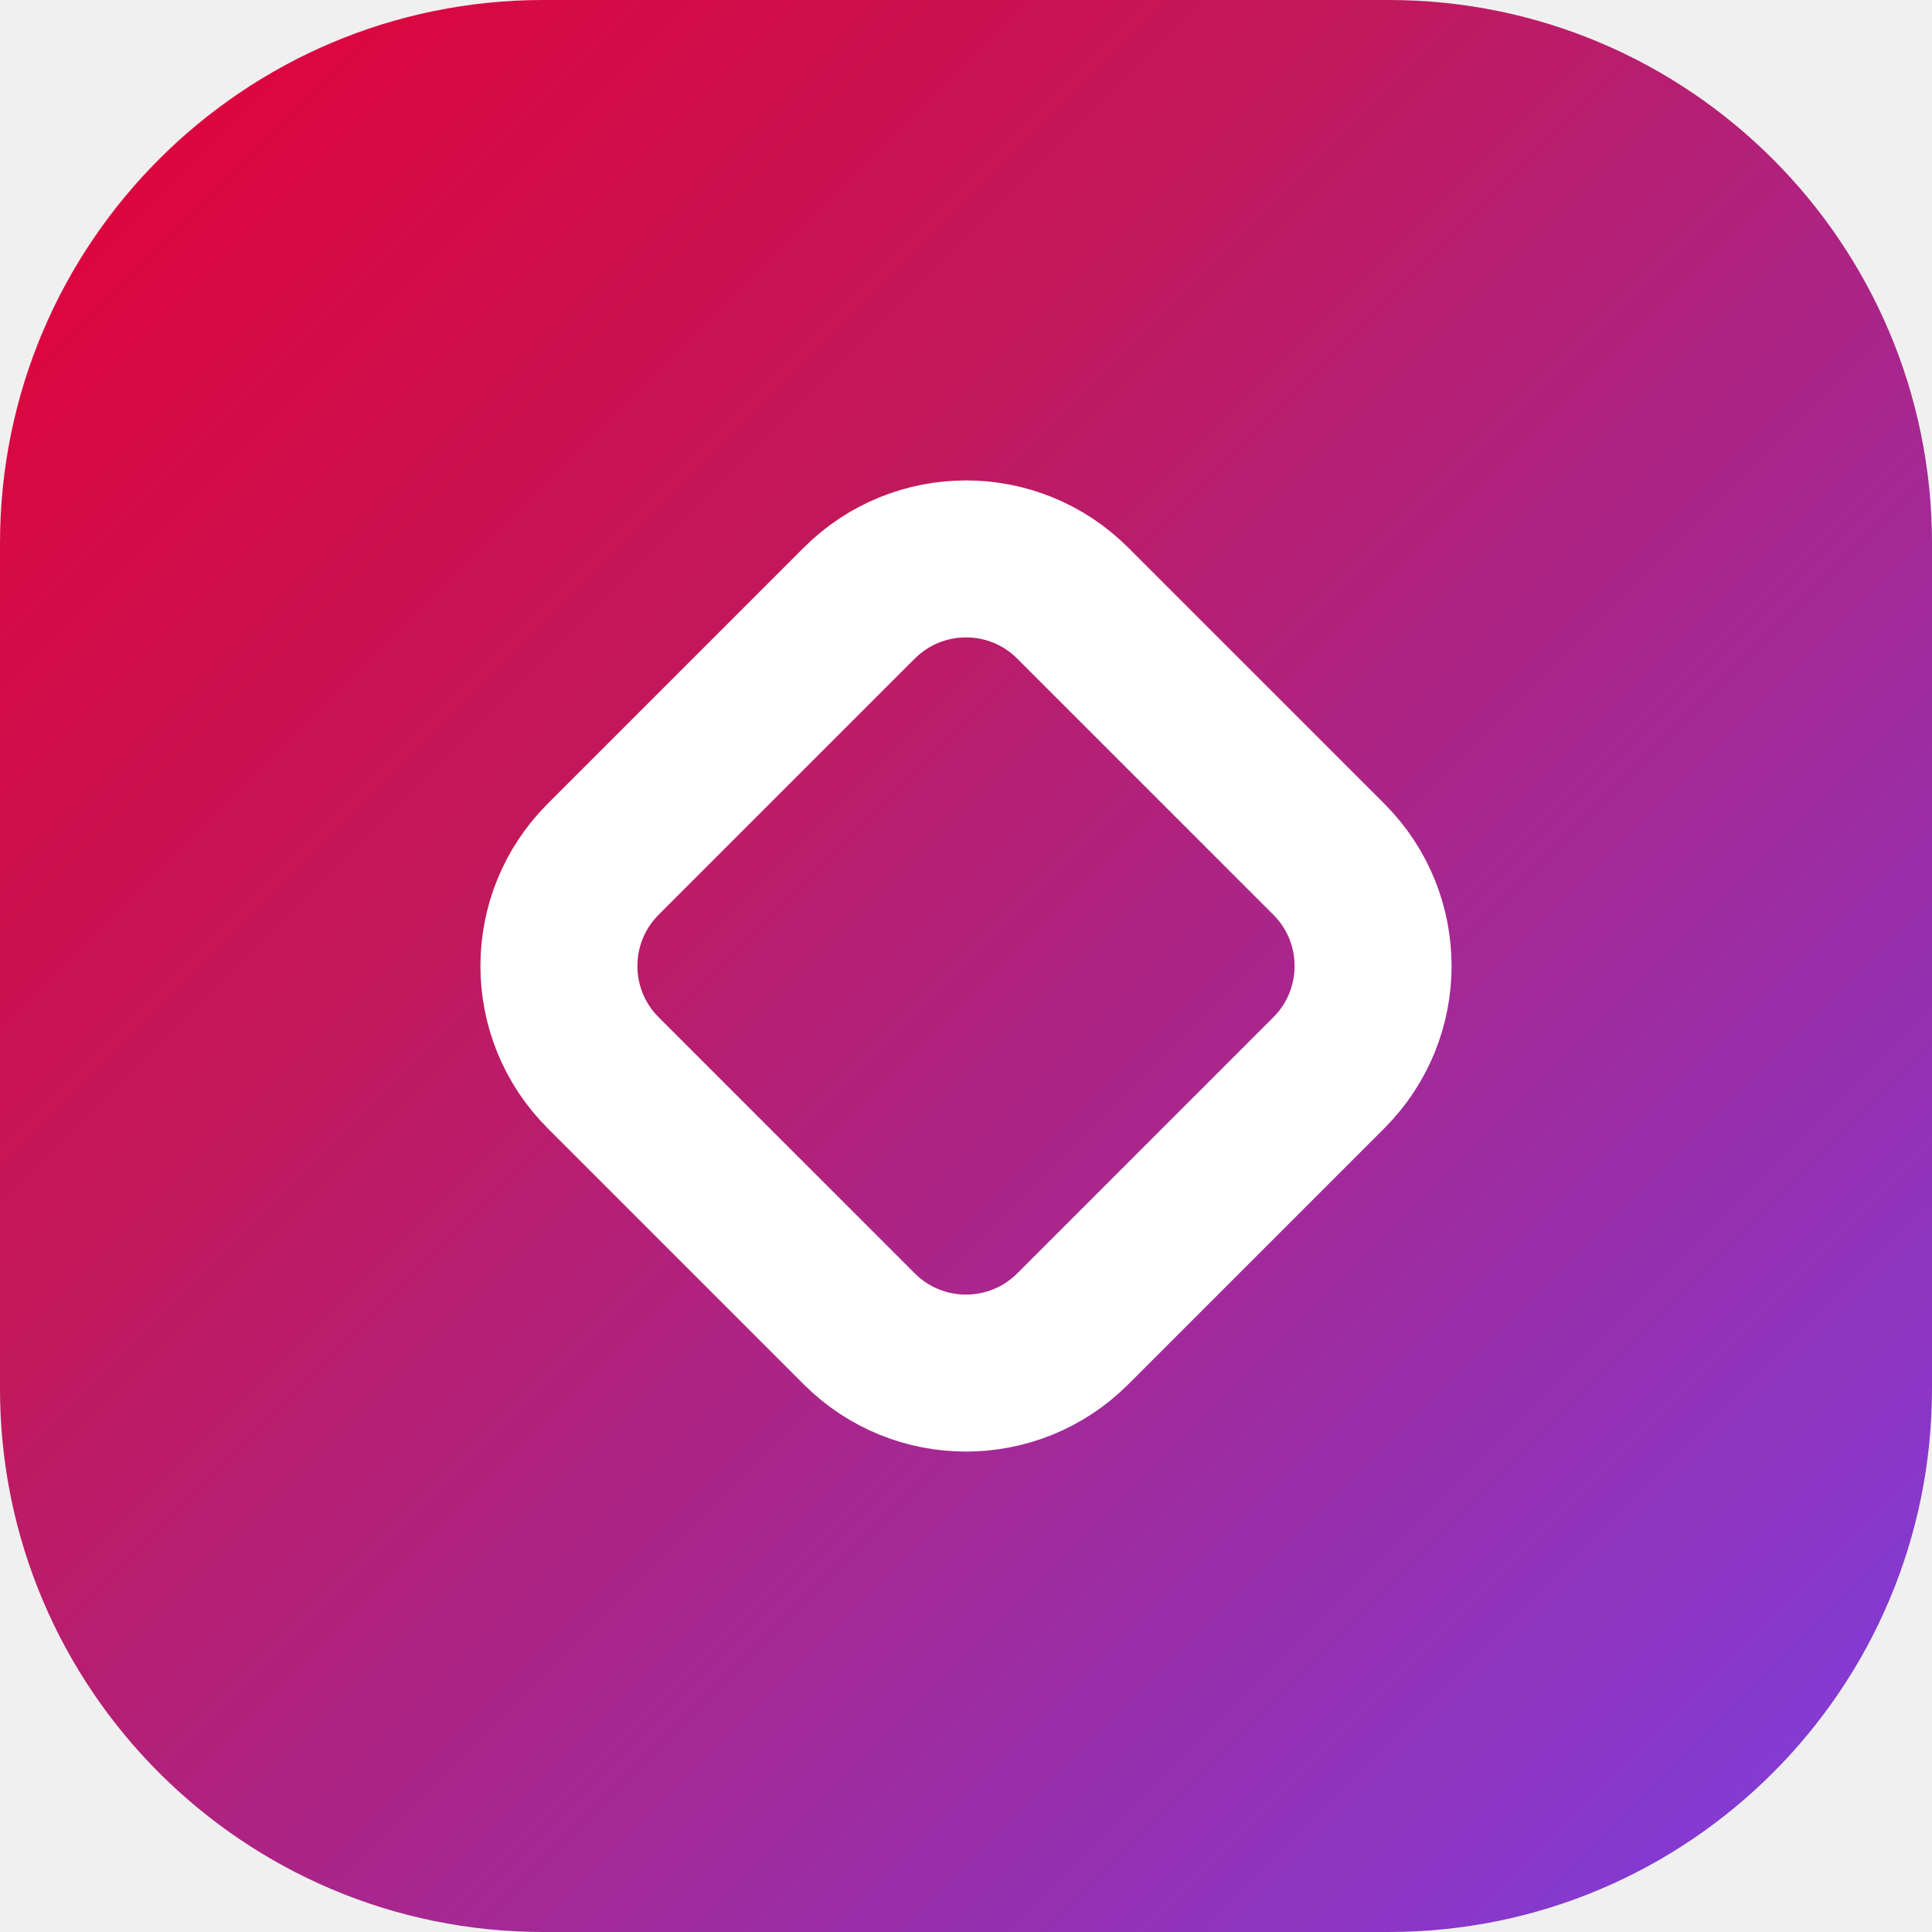
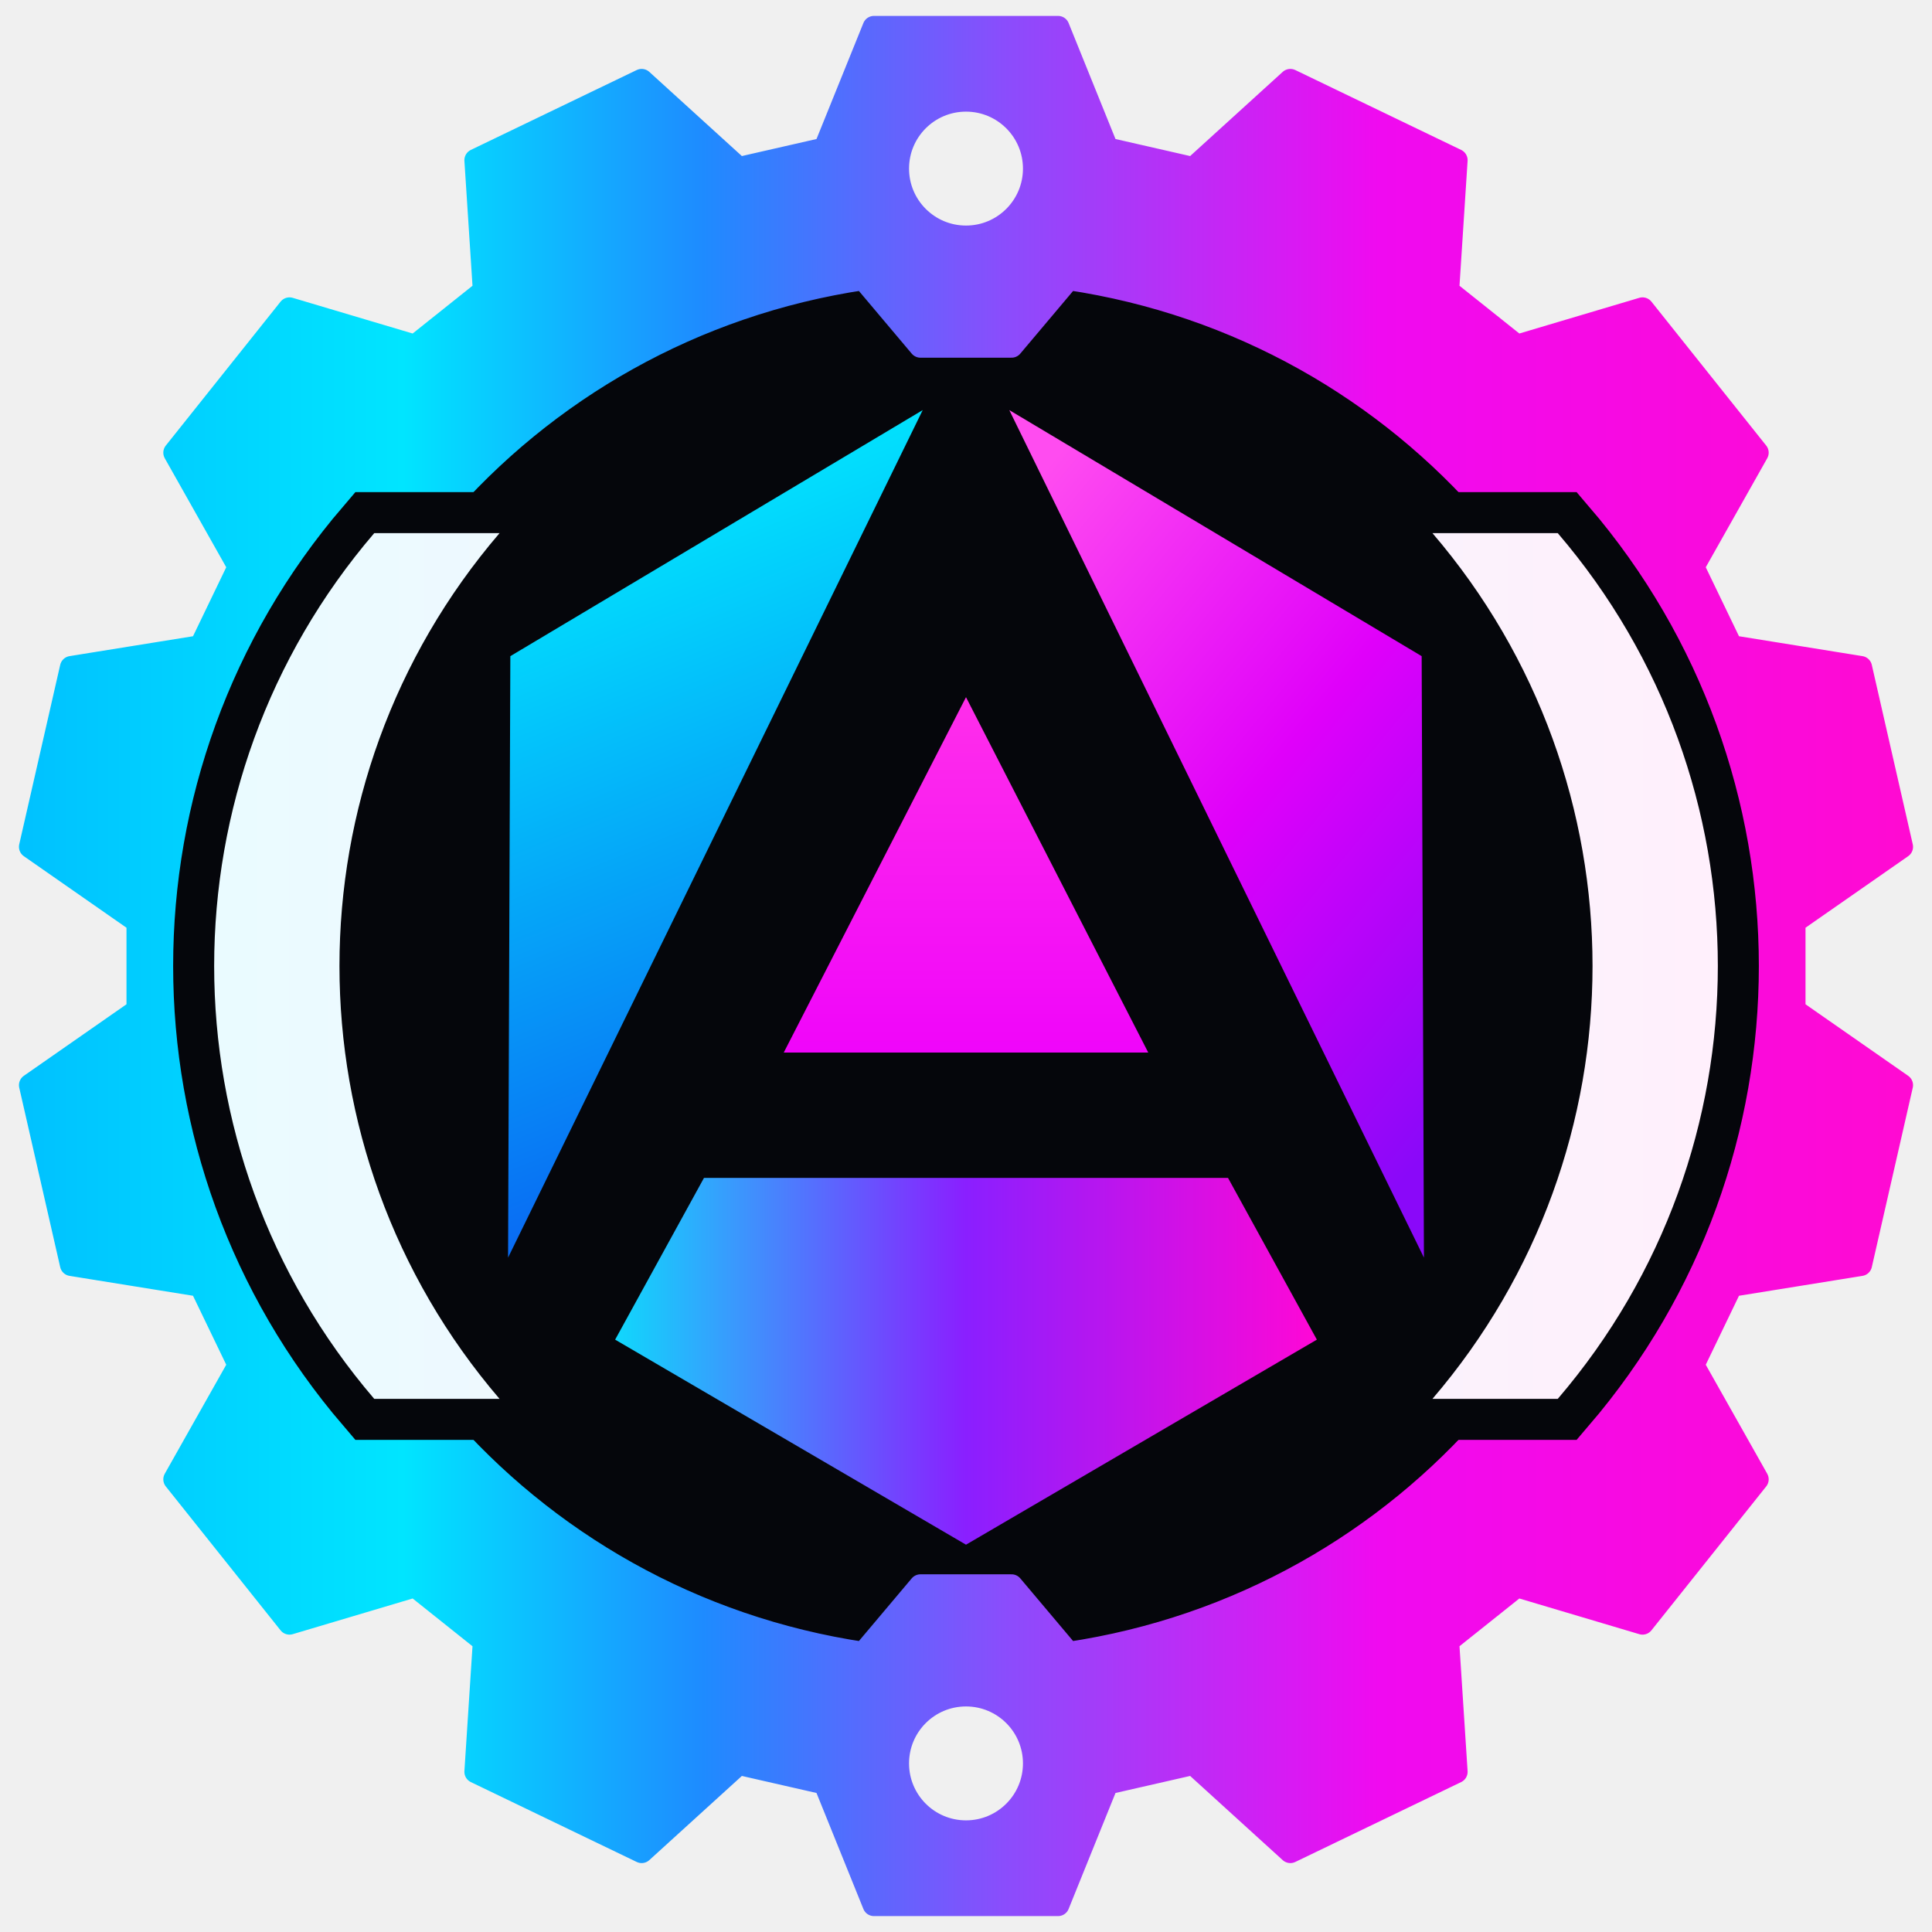
- <svg xmlns="http://www.w3.org/2000/svg" viewBox="0 0 32 32">
+ <svg xmlns="http://www.w3.org/2000/svg" viewBox="-424 -424 848 848" width="256" height="256" role="img" aria-labelledby="t">
  <defs>
-     <linearGradient id="g" x1="0" y1="0" x2="1" y2="1">
-       <stop offset="0" stop-color="#e40035" />
-       <stop offset="0.35" stop-color="#c2185b" />
-       <stop offset="1" stop-color="#7b3fe4" />
+     <linearGradient id="gear" x1="0" y1="0" x2="1" y2="0">
+       <stop offset="0" stop-color="#00C2FF" />
+       <stop offset="0.2" stop-color="#00E5FF" />
+       <stop offset="0.36" stop-color="#1E8BFF" />
+       <stop offset="0.52" stop-color="#8A4DFC" />
+       <stop offset="0.72" stop-color="#F00AF0" />
+       <stop offset="1" stop-color="#FF0AD2" />
+     </linearGradient>
+     <linearGradient id="left" x1="0.3" y1="0" x2="0.5" y2="1">
+       <stop offset="0" stop-color="#00F5FF" />
+       <stop offset="1" stop-color="#0A5CF2" />
+     </linearGradient>
+     <linearGradient id="right" x1="0.2" y1="0" x2="0.8" y2="1">
+       <stop offset="0" stop-color="#FF4CF0" />
+       <stop offset="0.5" stop-color="#E000FA" />
+       <stop offset="1" stop-color="#8A08F9" />
+     </linearGradient>
+     <linearGradient id="counter" x1="0" y1="0" x2="0" y2="1">
+       <stop offset="0" stop-color="#FF2EEA" />
+       <stop offset="1" stop-color="#F005FA" />
+     </linearGradient>
+     <linearGradient id="base" x1="0" y1="0" x2="1" y2="0">
+       <stop offset="0" stop-color="#10D8FC" />
+       <stop offset="0.5" stop-color="#8A1FFF" />
+       <stop offset="1" stop-color="#FF07D6" />
+     </linearGradient>
+     <linearGradient id="paren" x1="0" y1="0" x2="1" y2="0">
+       <stop offset="0" stop-color="#EAFBFF" />
+       <stop offset="1" stop-color="#FFF0FC" />
    </linearGradient>
  </defs>
-   <rect width="32" height="32" rx="9" fill="url(#g)" />
-   <rect x="10.5" y="10.5" width="11" height="11" rx="2.5" fill="none" stroke="#fff" stroke-width="2.6" transform="rotate(45 16 16) scale(1)" transform-origin="16 16" />
+   <circle r="311" fill="#05060B" />
+   <path fill="url(#gear)" fill-rule="evenodd" stroke="url(#gear)" stroke-width="10" stroke-linejoin="round" d="M-61.96,-358.69L-40.4,-412.02L40.4,-412.02L61.96,-358.69L99.81,-350.05L142.37,-388.75L215.17,-353.69L211.45,-296.29L241.8,-272.08L296.94,-288.48L347.32,-225.31L319.06,-175.2L335.91,-140.22L392.7,-131.07L410.68,-52.3L363.48,-19.41L363.48,19.41L410.68,52.3L392.7,131.07L335.91,140.22L319.06,175.2L347.32,225.31L296.94,288.48L241.8,272.08L211.45,296.29L215.17,353.69L142.37,388.75L99.81,350.05L61.96,358.69L40.4,412.02L-40.4,412.02L-61.96,358.69L-99.81,350.05L-142.37,388.75L-215.17,353.69L-211.45,296.29L-241.8,272.08L-296.94,288.48L-347.32,225.31L-319.06,175.2L-335.91,140.22L-392.7,131.07L-410.68,52.3L-363.48,19.41L-363.48,-19.41L-410.68,-52.3L-392.7,-131.07L-335.91,-140.22L-319.06,-175.2L-347.32,-225.31L-296.94,-288.48L-241.8,-272.08L-211.45,-296.29L-215.17,-353.69L-142.37,-388.75L-99.81,-350.05ZM45,-301.66A305,305 0 0,1 45,301.66L20,272L-20,272L-45,301.66A305,305 0 0,1 -45,-301.66L-20,-272L20,-272ZM-30,-350a30,30 0 1,0 60,0a30,30 0 1,0 -60,0ZM-30,350a30,30 0 1,0 60,0a30,30 0 1,0 -60,0Z" />
+   <path fill="url(#paren)" stroke="#05060B" stroke-width="36" paint-order="stroke" d="M-259.73,-190A292,292 0 0,0 -259.73,190L-204.73,190A292,292 0 0,1 -204.73,-190ZM259.73,-190A292,292 0 0,1 259.73,190L204.73,190A292,292 0 0,0 204.73,-190Z" />
+   <path fill="url(#left)" d="M-19,-244L-200,-136L-201,128Z" />
+   <path fill="url(#right)" d="M19,-244L200,-136L201,128Z" />
+   <path fill="url(#counter)" d="M0,-118L80,38L-80,38Z" />
+   <path fill="url(#base)" d="M-115,93L115,93L154,164L0,254L-154,164Z" />
</svg>
